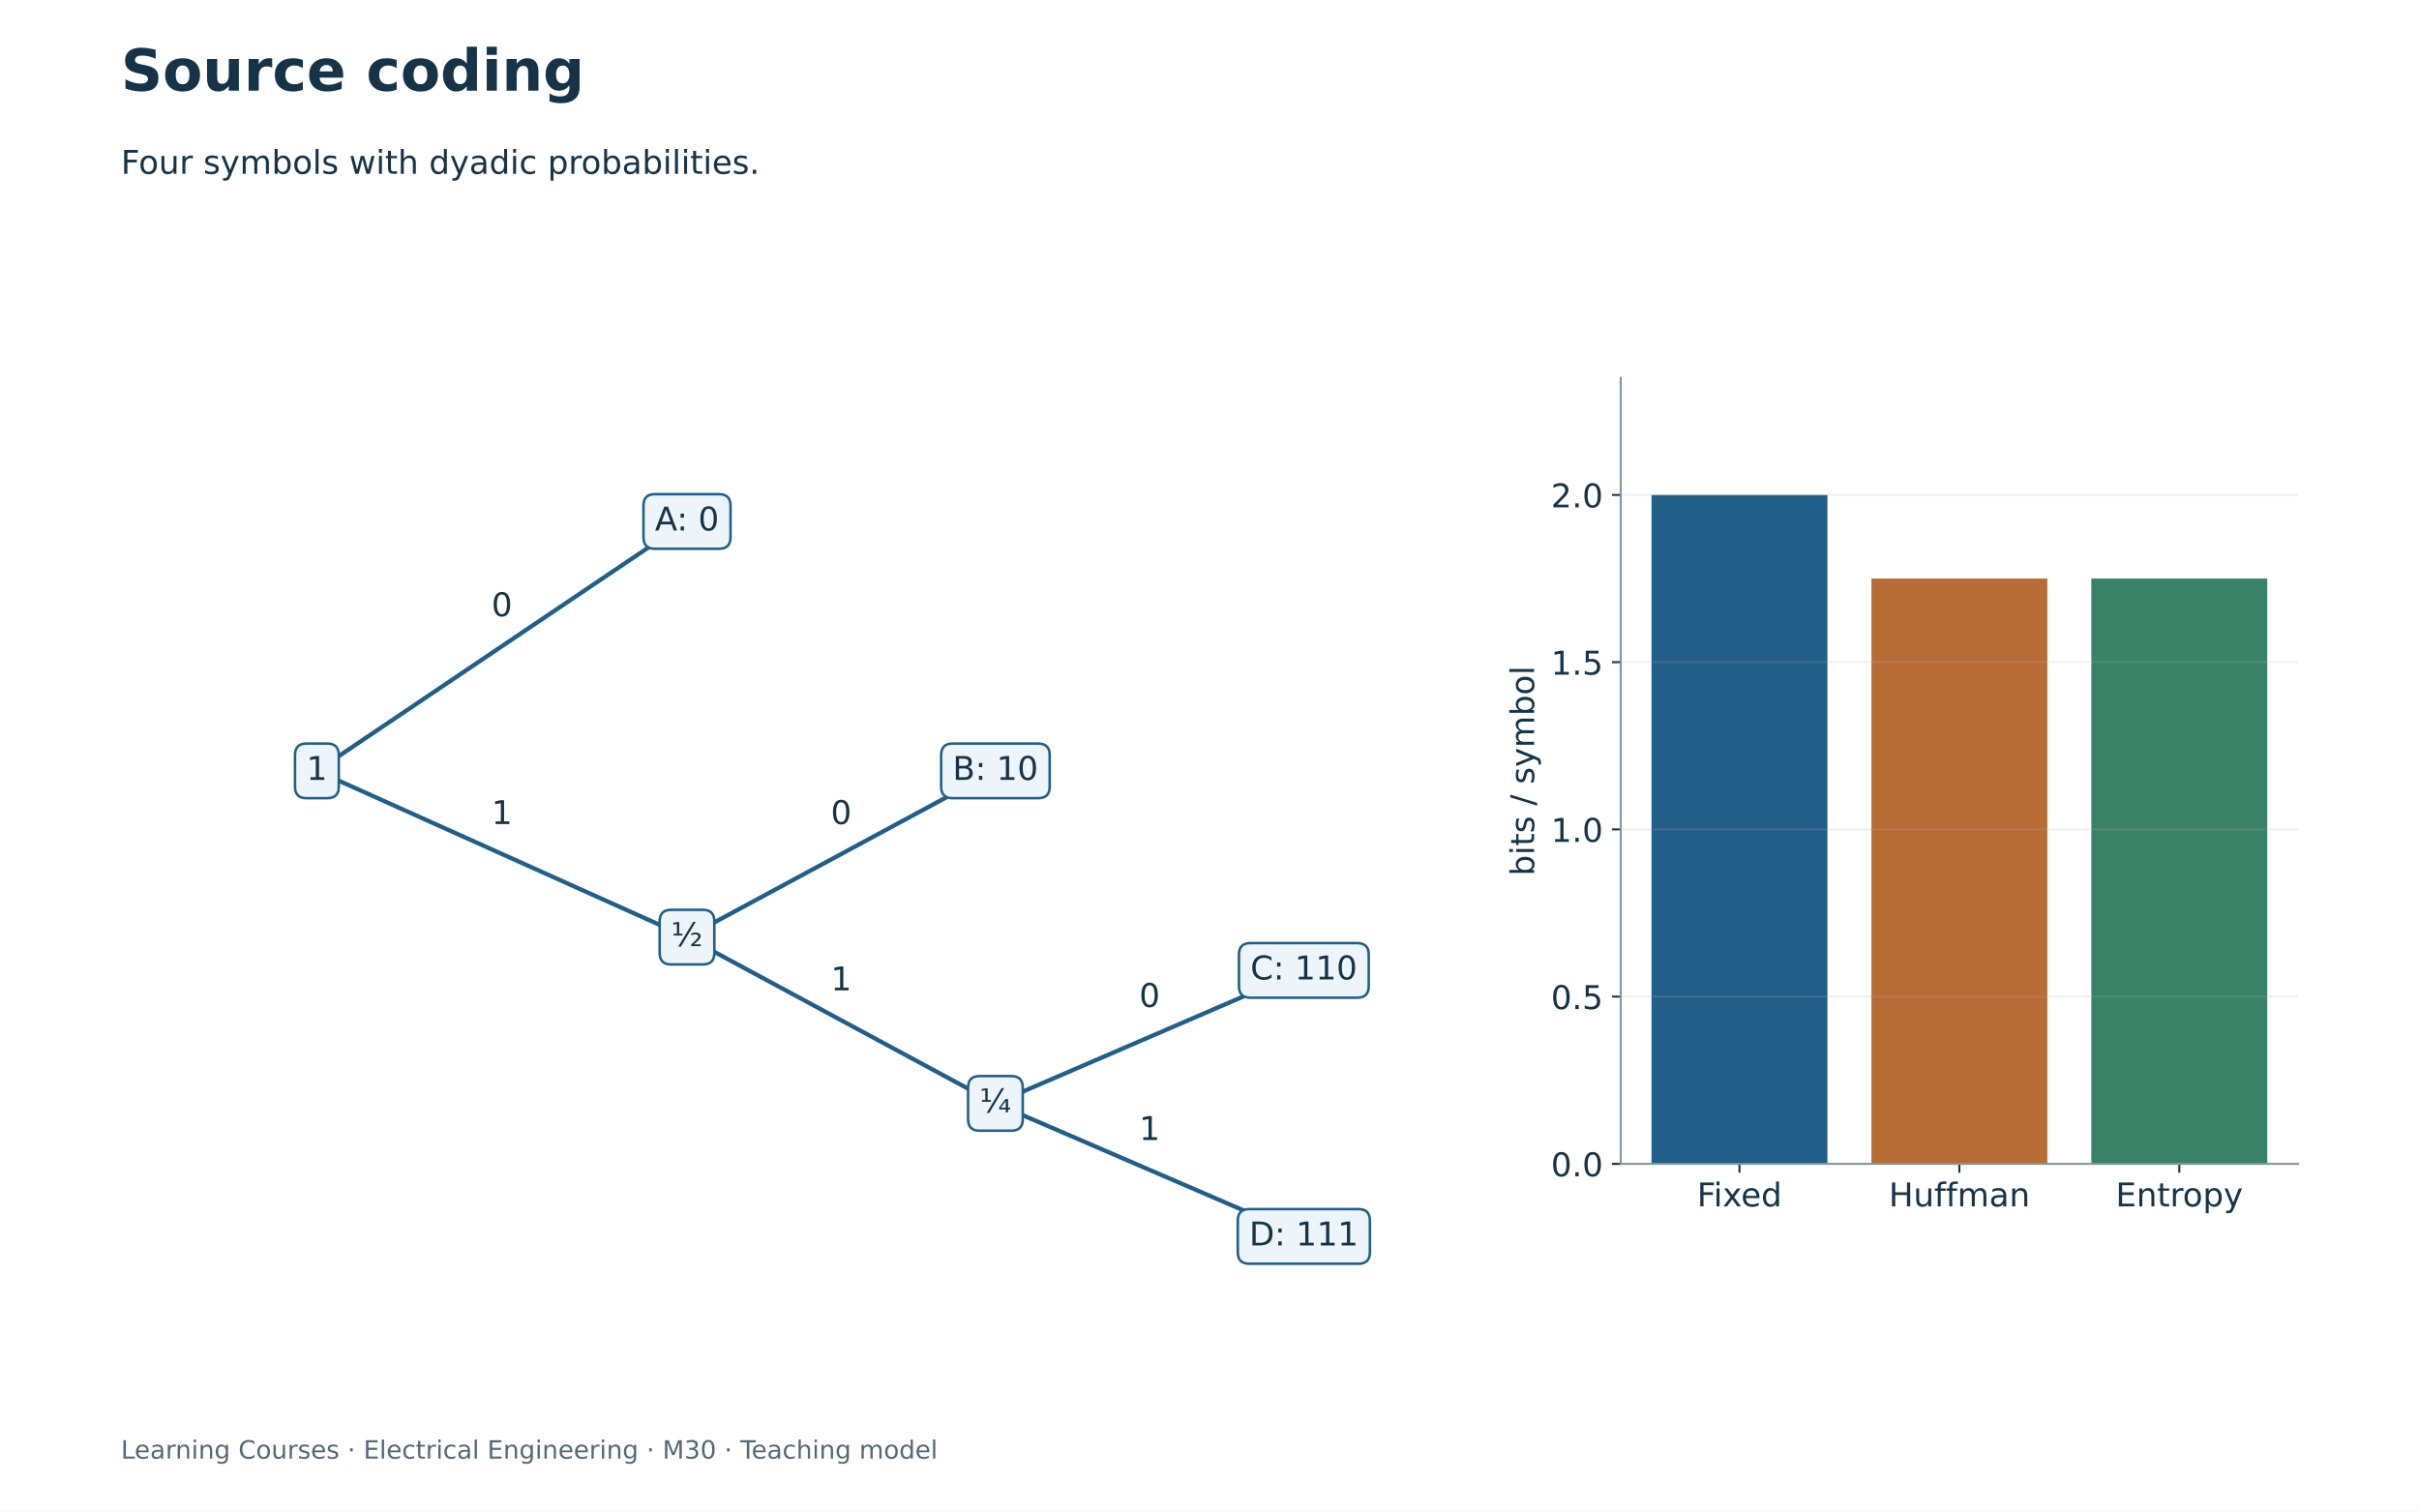
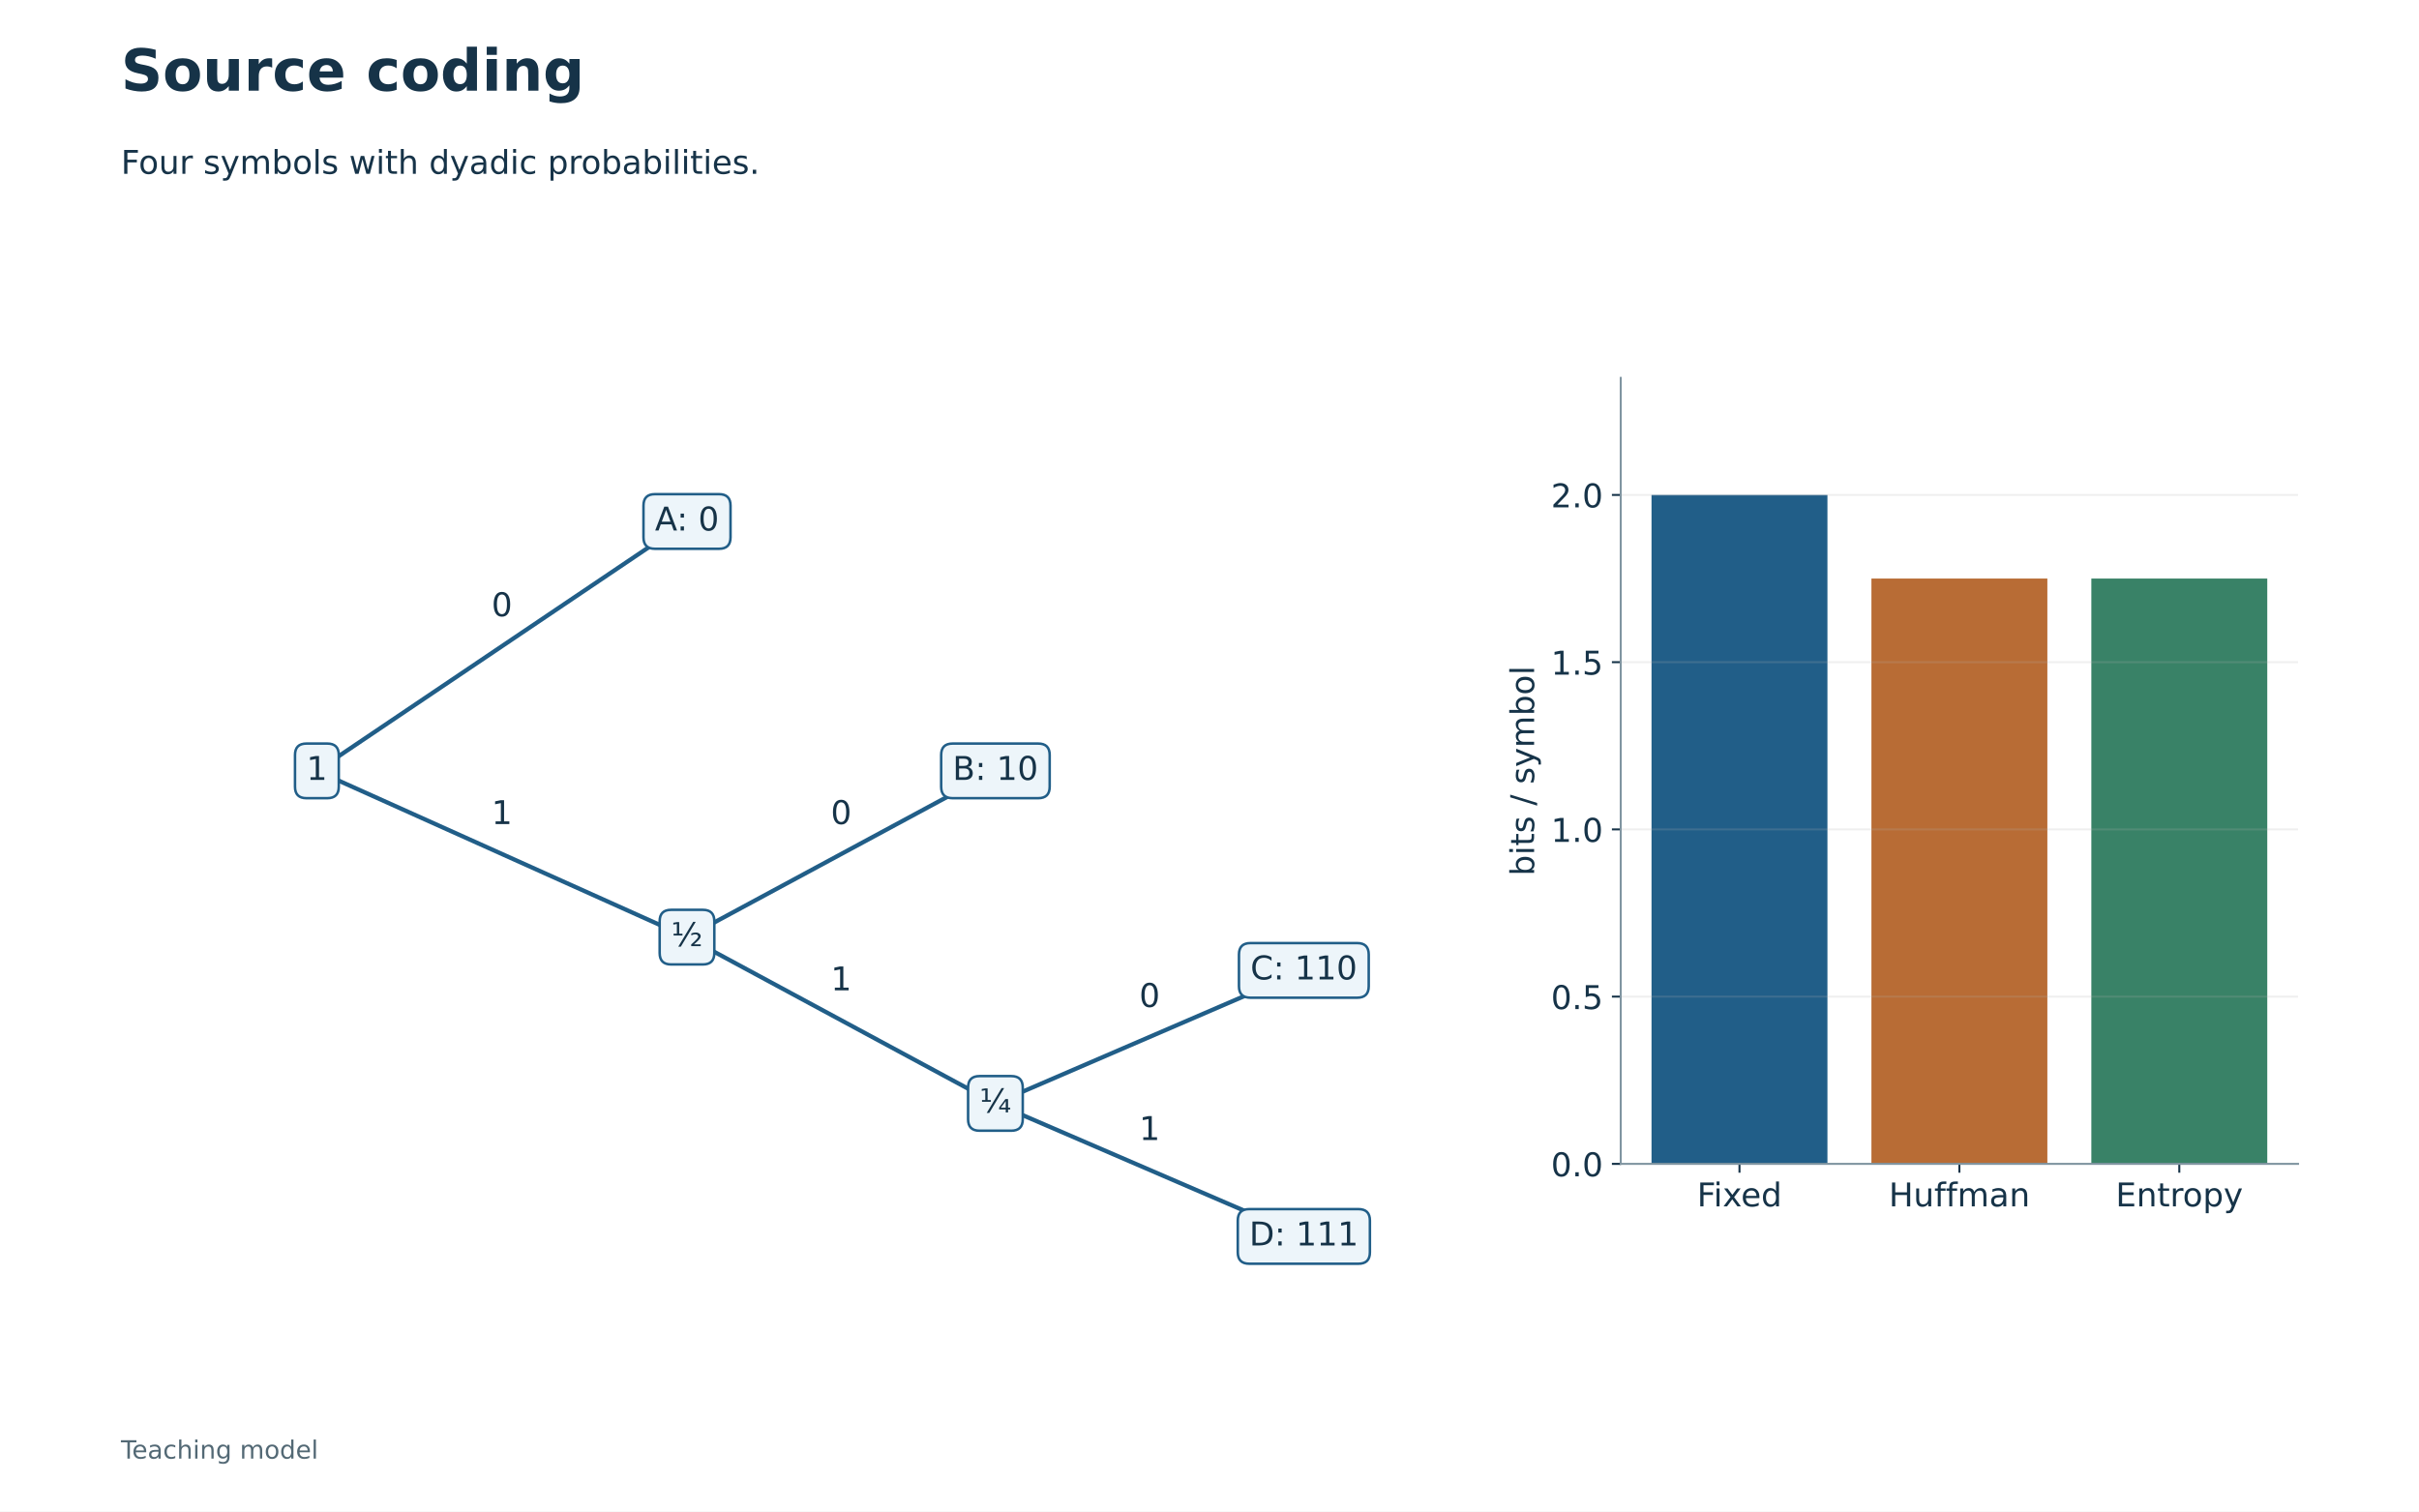
<svg xmlns="http://www.w3.org/2000/svg" xmlns:xlink="http://www.w3.org/1999/xlink" width="960" height="600" viewBox="0 0 960 600" version="1.1">
  <defs>
    <style type="text/css">*{stroke-linejoin: round; stroke-linecap: butt}</style>
  </defs>
  <g id="figure_1">
    <g id="patch_1">
      <path d="M 0 600  L 960 600  L 960 0  L 0 0  z " style="fill: #ffffff" />
    </g>
    <g id="axes_1">
      <g id="line2d_1">
        <path d="M 125.76 306  L 272.64 207  " clip-path="url(#pfc540bc262)" style="fill: none; stroke: #215e88; stroke-width: 1.7; stroke-linecap: square" />
      </g>
      <g id="line2d_2">
        <path d="M 125.76 306  L 272.64 372  " clip-path="url(#pfc540bc262)" style="fill: none; stroke: #215e88; stroke-width: 1.7; stroke-linecap: square" />
      </g>
      <g id="line2d_3">
        <path d="M 272.64 372  L 395.04 306  " clip-path="url(#pfc540bc262)" style="fill: none; stroke: #215e88; stroke-width: 1.7; stroke-linecap: square" />
      </g>
      <g id="line2d_4">
        <path d="M 272.64 372  L 395.04 438  " clip-path="url(#pfc540bc262)" style="fill: none; stroke: #215e88; stroke-width: 1.7; stroke-linecap: square" />
      </g>
      <g id="line2d_5">
        <path d="M 395.04 438  L 517.44 385.2  " clip-path="url(#pfc540bc262)" style="fill: none; stroke: #215e88; stroke-width: 1.7; stroke-linecap: square" />
      </g>
      <g id="line2d_6">
        <path d="M 395.04 438  L 517.44 490.8  " clip-path="url(#pfc540bc262)" style="fill: none; stroke: #215e88; stroke-width: 1.7; stroke-linecap: square" />
      </g>
      <g id="text_1">
        <g id="patch_2">
          <path d="M 194.024 248.364  L 204.376 248.364  L 204.376 233.702  L 194.024 233.702  z " style="fill: #ffffff" />
        </g>
        <text style="font-size: 13px; font-family: 'DejaVu Sans'; text-anchor: middle; fill: #163348" x="199.2" y="244.62" transform="rotate(-0 199.2 244.62)">0</text>
      </g>
      <g id="text_2">
        <g id="patch_3">
          <path d="M 194.024 330.864  L 204.376 330.864  L 204.376 316.202  L 194.024 316.202  z " style="fill: #ffffff" />
        </g>
        <text style="font-size: 13px; font-family: 'DejaVu Sans'; text-anchor: middle; fill: #163348" x="199.2" y="327.12" transform="rotate(-0 199.2 327.12)">1</text>
      </g>
      <g id="text_3">
        <g id="patch_4">
          <path d="M 328.664 330.864  L 339.016 330.864  L 339.016 316.202  L 328.664 316.202  z " style="fill: #ffffff" />
        </g>
        <text style="font-size: 13px; font-family: 'DejaVu Sans'; text-anchor: middle; fill: #163348" x="333.84" y="327.12" transform="rotate(-0 333.84 327.12)">0</text>
      </g>
      <g id="text_4">
        <g id="patch_5">
          <path d="M 328.664 396.864  L 339.016 396.864  L 339.016 382.202  L 328.664 382.202  z " style="fill: #ffffff" />
        </g>
        <text style="font-size: 13px; font-family: 'DejaVu Sans'; text-anchor: middle; fill: #163348" x="333.84" y="393.12" transform="rotate(-0 333.84 393.12)">1</text>
      </g>
      <g id="text_5">
        <g id="patch_6">
          <path d="M 451.064 403.464  L 461.416 403.464  L 461.416 388.802  L 451.064 388.802  z " style="fill: #ffffff" />
        </g>
        <text style="font-size: 13px; font-family: 'DejaVu Sans'; text-anchor: middle; fill: #163348" x="456.24" y="399.72" transform="rotate(-0 456.24 399.72)">0</text>
      </g>
      <g id="text_6">
        <g id="patch_7">
          <path d="M 451.064 456.264  L 461.416 456.264  L 461.416 441.602  L 451.064 441.602  z " style="fill: #ffffff" />
        </g>
        <text style="font-size: 13px; font-family: 'DejaVu Sans'; text-anchor: middle; fill: #163348" x="456.24" y="452.52" transform="rotate(-0 456.24 452.52)">1</text>
      </g>
      <g id="text_7">
        <g id="patch_8">
          <path d="M 121.624 316.841  L 129.896 316.841  Q 134.446 316.841 134.446 312.291  L 134.446 299.709  Q 134.446 295.159 129.896 295.159  L 121.624 295.159  Q 117.074 295.159 117.074 299.709  L 117.074 312.291  Q 117.074 316.841 121.624 316.841  z " style="fill: #edf5fa; stroke: #215e88; stroke-linejoin: miter" />
        </g>
        <text style="font-size: 13px; font-family: 'DejaVu Sans'; text-anchor: middle; fill: #163348" x="125.76" y="309.587" transform="rotate(-0 125.76 309.5872)">1</text>
      </g>
      <g id="text_8">
        <g id="patch_9">
          <path d="M 259.916 217.841  L 285.364 217.841  Q 289.914 217.841 289.914 213.291  L 289.914 200.709  Q 289.914 196.159 285.364 196.159  L 259.916 196.159  Q 255.366 196.159 255.366 200.709  L 255.366 213.291  Q 255.366 217.841 259.916 217.841  z " style="fill: #edf5fa; stroke: #215e88; stroke-linejoin: miter" />
        </g>
        <text style="font-size: 13px; font-family: 'DejaVu Sans'; text-anchor: middle; fill: #163348" x="272.64" y="210.587" transform="rotate(-0 272.64 210.5872)">A: 0</text>
      </g>
      <g id="text_9">
        <g id="patch_10">
          <path d="M 266.34 382.841  L 278.94 382.841  Q 283.49 382.841 283.49 378.291  L 283.49 365.709  Q 283.49 361.159 278.94 361.159  L 266.34 361.159  Q 261.79 361.159 261.79 365.709  L 261.79 378.291  Q 261.79 382.841 266.34 382.841  z " style="fill: #edf5fa; stroke: #215e88; stroke-linejoin: miter" />
        </g>
        <text style="font-size: 13px; font-family: 'DejaVu Sans'; text-anchor: middle; fill: #163348" x="272.64" y="375.587" transform="rotate(-0 272.64 375.5872)">½</text>
      </g>
      <g id="text_10">
        <g id="patch_11">
          <path d="M 378.054 316.841  L 412.026 316.841  Q 416.576 316.841 416.576 312.291  L 416.576 299.709  Q 416.576 295.159 412.026 295.159  L 378.054 295.159  Q 373.504 295.159 373.504 299.709  L 373.504 312.291  Q 373.504 316.841 378.054 316.841  z " style="fill: #edf5fa; stroke: #215e88; stroke-linejoin: miter" />
        </g>
        <text style="font-size: 13px; font-family: 'DejaVu Sans'; text-anchor: middle; fill: #163348" x="395.04" y="309.587" transform="rotate(-0 395.04 309.5872)">B: 10</text>
      </g>
      <g id="text_11">
        <g id="patch_12">
          <path d="M 388.74 448.841  L 401.34 448.841  Q 405.89 448.841 405.89 444.291  L 405.89 431.709  Q 405.89 427.159 401.34 427.159  L 388.74 427.159  Q 384.19 427.159 384.19 431.709  L 384.19 444.291  Q 384.19 448.841 388.74 448.841  z " style="fill: #edf5fa; stroke: #215e88; stroke-linejoin: miter" />
        </g>
        <text style="font-size: 13px; font-family: 'DejaVu Sans'; text-anchor: middle; fill: #163348" x="395.04" y="441.587" transform="rotate(-0 395.04 441.5872)">¼</text>
      </g>
      <g id="text_12">
        <g id="patch_13">
          <path d="M 496.239 396.041  L 538.641 396.041  Q 543.191 396.041 543.191 391.491  L 543.191 378.909  Q 543.191 374.359 538.641 374.359  L 496.239 374.359  Q 491.689 374.359 491.689 378.909  L 491.689 391.491  Q 491.689 396.041 496.239 396.041  z " style="fill: #edf5fa; stroke: #215e88; stroke-linejoin: miter" />
        </g>
        <text style="font-size: 13px; font-family: 'DejaVu Sans'; text-anchor: middle; fill: #163348" x="517.44" y="388.787" transform="rotate(-0 517.44 388.7872)">C: 110</text>
      </g>
      <g id="text_13">
        <g id="patch_14">
          <path d="M 495.773 501.641  L 539.107 501.641  Q 543.657 501.641 543.657 497.091  L 543.657 484.509  Q 543.657 479.959 539.107 479.959  L 495.773 479.959  Q 491.223 479.959 491.223 484.509  L 491.223 497.091  Q 491.223 501.641 495.773 501.641  z " style="fill: #edf5fa; stroke: #215e88; stroke-linejoin: miter" />
        </g>
        <text style="font-size: 13px; font-family: 'DejaVu Sans'; text-anchor: middle; fill: #163348" x="517.44" y="494.387" transform="rotate(-0 517.44 494.3872)">D: 111</text>
      </g>
    </g>
    <g id="axes_2">
      <g id="patch_15">
        <path d="M 643.2 462  L 912 462  L 912 150  L 643.2 150  z " style="fill: #ffffff" />
      </g>
      <g id="patch_16">
        <path d="M 655.418 462  L 725.236 462  L 725.236 196.468  L 655.418 196.468  z " clip-path="url(#p0484e4b7ea)" style="fill: #215e88" />
      </g>
      <g id="patch_17">
        <path d="M 742.691 462  L 812.509 462  L 812.509 229.66  L 742.691 229.66  z " clip-path="url(#p0484e4b7ea)" style="fill: #b86c35" />
      </g>
      <g id="patch_18">
        <path d="M 829.964 462  L 899.782 462  L 899.782 229.66  L 829.964 229.66  z " clip-path="url(#p0484e4b7ea)" style="fill: #398267" />
      </g>
      <g id="matplotlib.axis_1">
        <g id="xtick_1">
          <g id="line2d_7">
            <defs>
              <path id="m09167e769c" d="M 0 0  L 0 3.5  " style="stroke: #163348; stroke-width: 0.8" />
            </defs>
            <g>
              <use xlink:href="#m09167e769c" x="690.327" y="462" style="fill: #163348; stroke: #163348; stroke-width: 0.8" />
            </g>
          </g>
          <g id="text_14">
            <text style="font-size: 13px; font-family: 'DejaVu Sans'; text-anchor: middle; fill: #163348" x="690.327" y="478.878" transform="rotate(-0 690.3273 478.8779)">Fixed</text>
          </g>
        </g>
        <g id="xtick_2">
          <g id="line2d_8">
            <g>
              <use xlink:href="#m09167e769c" x="777.6" y="462" style="fill: #163348; stroke: #163348; stroke-width: 0.8" />
            </g>
          </g>
          <g id="text_15">
            <text style="font-size: 13px; font-family: 'DejaVu Sans'; text-anchor: middle; fill: #163348" x="777.6" y="478.878" transform="rotate(-0 777.6 478.8779)">Huffman</text>
          </g>
        </g>
        <g id="xtick_3">
          <g id="line2d_9">
            <g>
              <use xlink:href="#m09167e769c" x="864.873" y="462" style="fill: #163348; stroke: #163348; stroke-width: 0.8" />
            </g>
          </g>
          <g id="text_16">
            <text style="font-size: 13px; font-family: 'DejaVu Sans'; text-anchor: middle; fill: #163348" x="864.873" y="478.878" transform="rotate(-0 864.8727 478.8779)">Entropy</text>
          </g>
        </g>
      </g>
      <g id="matplotlib.axis_2">
        <g id="ytick_1">
          <g id="line2d_10">
            <path d="M 643.2 462  L 912 462  " clip-path="url(#p0484e4b7ea)" style="fill: none; stroke: #b0b0b0; stroke-opacity: 0.2; stroke-width: 0.8; stroke-linecap: square" />
          </g>
          <g id="line2d_11">
            <defs>
              <path id="m60de6afb9a" d="M 0 0  L -3.5 0  " style="stroke: #163348; stroke-width: 0.8" />
            </defs>
            <g>
              <use xlink:href="#m60de6afb9a" x="643.2" y="462" style="fill: #163348; stroke: #163348; stroke-width: 0.8" />
            </g>
          </g>
          <g id="text_17">
            <text style="font-size: 13px; font-family: 'DejaVu Sans'; text-anchor: end; fill: #163348" x="636.2" y="466.939" transform="rotate(-0 636.2 466.939)">0.0</text>
          </g>
        </g>
        <g id="ytick_2">
          <g id="line2d_12">
            <path d="M 643.2 395.617  L 912 395.617  " clip-path="url(#p0484e4b7ea)" style="fill: none; stroke: #b0b0b0; stroke-opacity: 0.2; stroke-width: 0.8; stroke-linecap: square" />
          </g>
          <g id="line2d_13">
            <g>
              <use xlink:href="#m60de6afb9a" x="643.2" y="395.617" style="fill: #163348; stroke: #163348; stroke-width: 0.8" />
            </g>
          </g>
          <g id="text_18">
            <text style="font-size: 13px; font-family: 'DejaVu Sans'; text-anchor: end; fill: #163348" x="636.2" y="400.556" transform="rotate(-0 636.2 400.556)">0.5</text>
          </g>
        </g>
        <g id="ytick_3">
          <g id="line2d_14">
            <path d="M 643.2 329.234  L 912 329.234  " clip-path="url(#p0484e4b7ea)" style="fill: none; stroke: #b0b0b0; stroke-opacity: 0.2; stroke-width: 0.8; stroke-linecap: square" />
          </g>
          <g id="line2d_15">
            <g>
              <use xlink:href="#m60de6afb9a" x="643.2" y="329.234" style="fill: #163348; stroke: #163348; stroke-width: 0.8" />
            </g>
          </g>
          <g id="text_19">
            <text style="font-size: 13px; font-family: 'DejaVu Sans'; text-anchor: end; fill: #163348" x="636.2" y="334.173" transform="rotate(-0 636.2 334.173)">1.0</text>
          </g>
        </g>
        <g id="ytick_4">
          <g id="line2d_16">
            <path d="M 643.2 262.851  L 912 262.851  " clip-path="url(#p0484e4b7ea)" style="fill: none; stroke: #b0b0b0; stroke-opacity: 0.2; stroke-width: 0.8; stroke-linecap: square" />
          </g>
          <g id="line2d_17">
            <g>
              <use xlink:href="#m60de6afb9a" x="643.2" y="262.851" style="fill: #163348; stroke: #163348; stroke-width: 0.8" />
            </g>
          </g>
          <g id="text_20">
            <text style="font-size: 13px; font-family: 'DejaVu Sans'; text-anchor: end; fill: #163348" x="636.2" y="267.79" transform="rotate(-0 636.2 267.79)">1.5</text>
          </g>
        </g>
        <g id="ytick_5">
          <g id="line2d_18">
            <path d="M 643.2 196.468  L 912 196.468  " clip-path="url(#p0484e4b7ea)" style="fill: none; stroke: #b0b0b0; stroke-opacity: 0.2; stroke-width: 0.8; stroke-linecap: square" />
          </g>
          <g id="line2d_19">
            <g>
              <use xlink:href="#m60de6afb9a" x="643.2" y="196.468" style="fill: #163348; stroke: #163348; stroke-width: 0.8" />
            </g>
          </g>
          <g id="text_21">
            <text style="font-size: 13px; font-family: 'DejaVu Sans'; text-anchor: end; fill: #163348" x="636.2" y="201.407" transform="rotate(-0 636.2 201.4071)">2.0</text>
          </g>
        </g>
        <g id="text_22">
          <text style="font-size: 13px; font-family: 'DejaVu Sans'; text-anchor: middle; fill: #163348" x="608.822" y="306" transform="rotate(-90 608.8223 306)">bits / symbol</text>
        </g>
      </g>
      <g id="patch_19">
        <path d="M 643.2 462  L 643.2 150  " style="fill: none; stroke: #8095a1; stroke-width: 0.8; stroke-linejoin: miter; stroke-linecap: square" />
      </g>
      <g id="patch_20">
        <path d="M 643.2 462  L 912 462  " style="fill: none; stroke: #8095a1; stroke-width: 0.8; stroke-linejoin: miter; stroke-linecap: square" />
      </g>
    </g>
    <g id="text_23">
      <text style="font-weight: 700; font-size: 23px; font-family: 'DejaVu Sans'; text-anchor: start; fill: #163348" x="48" y="36" transform="rotate(-0 48 36)">Source coding</text>
    </g>
    <g id="text_24">
      <text style="font-size: 13px; font-family: 'DejaVu Sans'; text-anchor: start; fill: #163348" x="48" y="69" transform="rotate(-0 48 69)">Four symbols with dyadic probabilities.</text>
    </g>
    <g id="text_25">
-       <text style="font-size: 10px; font-family: 'DejaVu Sans'; text-anchor: start; fill: #536975" x="48" y="579" transform="rotate(-0 48 579)">Learning Courses · Electrical Engineering · M30 · Teaching model</text>
+       <text style="font-size: 10px; font-family: 'DejaVu Sans'; text-anchor: start; fill: #536975" x="48" y="579" transform="rotate(-0 48 579)">Teaching model</text>
    </g>
  </g>
  <defs>
    <clipPath id="pfc540bc262">
      <rect x="76.8" y="108" width="489.6" height="396" />
    </clipPath>
    <clipPath id="p0484e4b7ea">
      <rect x="643.2" y="150" width="268.8" height="312" />
    </clipPath>
  </defs>
</svg>
